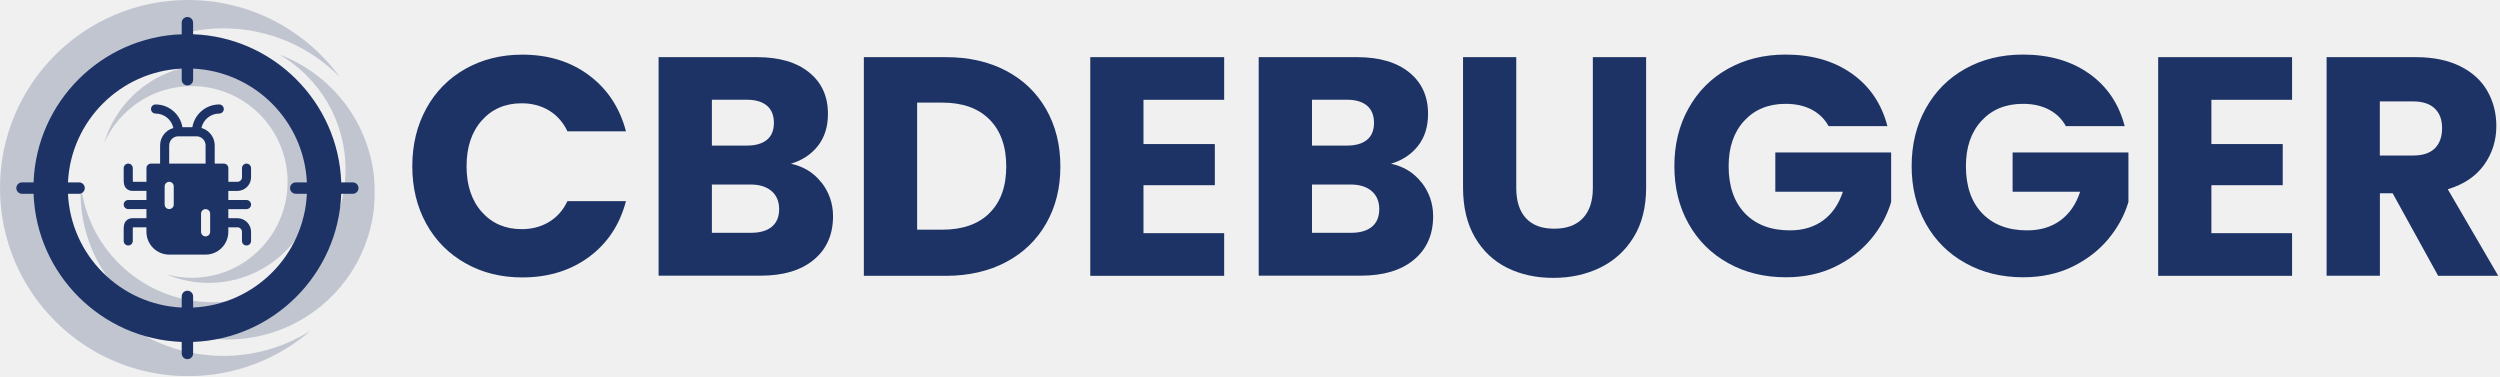
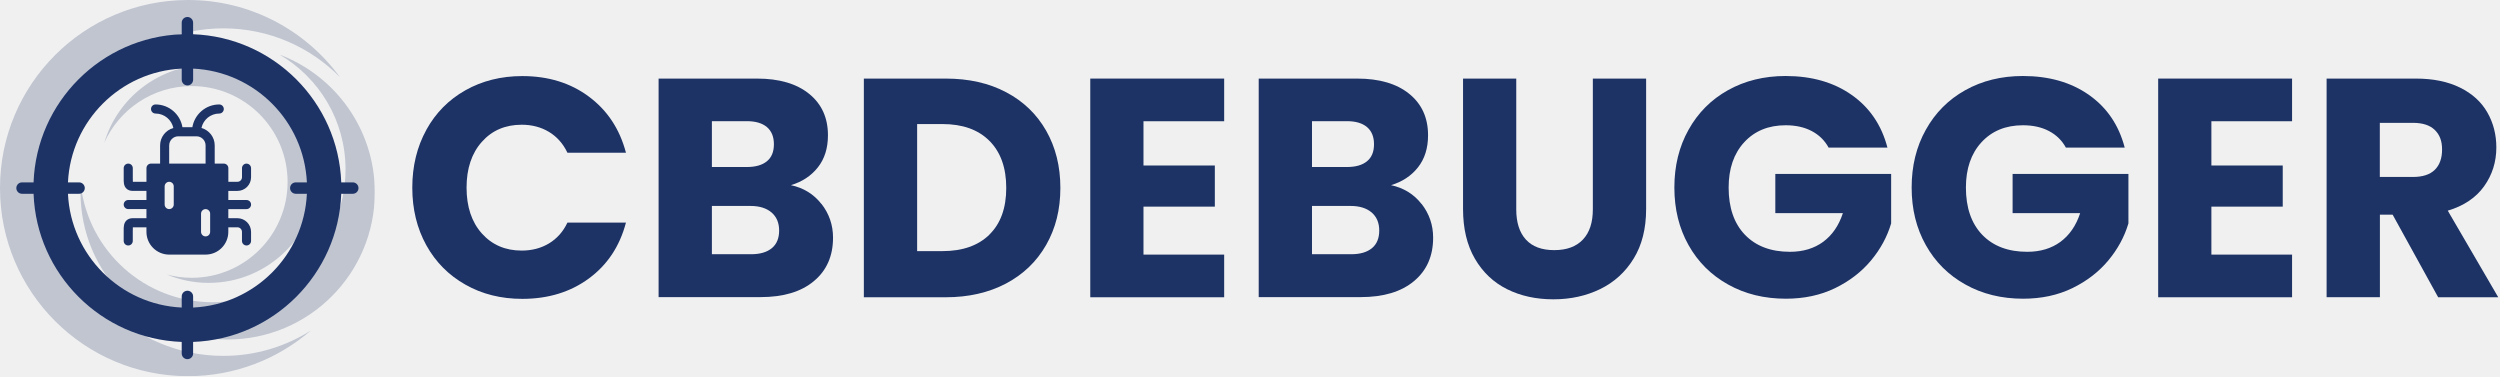
<svg xmlns="http://www.w3.org/2000/svg" width="1183" height="178" viewBox="0 0 1183 178" fill="none">
  <g clip-path="url(#clip0_721_4281)">
    <g opacity="0.23">
      <path d="M105.702 168.401C62.902 168.401 28.211 133.711 28.211 90.91C28.211 48.118 62.902 13.419 105.702 13.419C127.285 13.419 146.795 22.254 160.846 36.492C144.658 14.371 118.513 0 89.008 0C39.853 0 0 39.845 0 89C0 138.155 39.853 178 89 178C111.176 178 131.449 169.867 147.036 156.44C135.067 164.004 120.899 168.401 105.702 168.401Z" fill="#1D3366" />
      <path d="M132.346 25.879C150.974 36.788 163.505 57.006 163.505 80.149C163.505 114.863 135.356 143.012 100.642 143.012C68.345 143.012 41.748 118.653 38.2 87.299C38.138 88.531 38.099 89.771 38.099 91.011C38.099 129.468 69.273 160.642 107.73 160.642C146.187 160.642 177.361 129.468 177.361 91.011C177.361 61.225 158.647 35.821 132.346 25.871" fill="#1D3366" />
      <path d="M98.77 30.699C75.401 30.699 55.666 46.247 49.334 67.55C56.422 51.745 72.282 40.734 90.731 40.734C115.784 40.734 136.088 61.039 136.088 86.092C136.088 111.145 115.784 131.45 90.731 131.45C86.637 131.45 82.668 130.896 78.894 129.883C85.007 132.44 91.721 133.859 98.77 133.859C127.254 133.859 150.342 110.763 150.35 82.272C150.35 53.787 127.262 30.691 98.77 30.691" fill="#1D3366" />
    </g>
    <path d="M166.943 86.302H161.477C160.082 48.266 129.414 17.599 91.379 16.203V10.737C91.379 9.248 90.17 8.039 88.681 8.039C87.191 8.039 85.983 9.248 85.983 10.737V16.203C47.947 17.599 17.279 48.266 15.884 86.302H10.418C8.928 86.302 7.72 87.511 7.72 89C7.72 90.489 8.928 91.698 10.418 91.698H15.884C17.279 129.734 47.947 160.401 85.983 161.797V167.263C85.983 168.752 87.191 169.961 88.681 169.961C90.17 169.961 91.379 168.752 91.379 167.263V161.797C129.414 160.401 160.082 129.734 161.477 91.698H166.943C168.433 91.698 169.641 90.489 169.641 89C169.641 87.511 168.433 86.302 166.943 86.302ZM139.957 91.698H145.22C143.84 120.79 120.479 144.151 91.386 145.531V140.268C91.386 138.779 90.178 137.57 88.688 137.57C87.199 137.57 85.99 138.779 85.99 140.268V145.531C56.898 144.151 33.537 120.79 32.157 91.698H37.42C38.91 91.698 40.118 90.489 40.118 89C40.118 87.511 38.91 86.302 37.42 86.302H32.157C33.537 57.21 56.898 33.849 85.99 32.468V37.732C85.99 39.221 87.199 40.43 88.688 40.43C90.178 40.43 91.386 39.221 91.386 37.732V32.468C120.479 33.849 143.84 57.21 145.22 86.302H139.957C138.467 86.302 137.259 87.511 137.259 89C137.259 90.489 138.467 91.698 139.957 91.698Z" fill="#1D3366" />
    <path d="M116.665 77.413C115.48 77.413 114.513 78.38 114.513 79.565V83.869C114.513 85.054 113.546 86.021 112.361 86.021H108.057V79.565C108.057 78.38 107.09 77.413 105.905 77.413H101.601V68.804C101.601 64.874 98.942 61.584 95.332 60.555C96.158 56.664 99.612 53.732 103.753 53.732C104.938 53.732 105.905 52.765 105.905 51.58C105.905 50.395 104.938 49.428 103.753 49.428C97.367 49.428 92.057 54.091 91.028 60.196H86.333C85.304 54.098 80.002 49.428 73.608 49.428C72.423 49.428 71.456 50.395 71.456 51.58C71.456 52.765 72.423 53.732 73.608 53.732C77.741 53.732 81.203 56.664 82.029 60.555C78.427 61.584 75.76 64.874 75.76 68.804V77.413H71.456C70.271 77.413 69.304 78.38 69.304 79.565V86.021H62.879C62.832 85.616 62.832 84.945 62.84 84.462V79.565C62.84 78.38 61.873 77.413 60.688 77.413C59.502 77.413 58.535 78.38 58.535 79.565V84.43C58.52 86.138 58.504 87.916 59.767 89.187C60.524 89.951 61.553 90.333 62.84 90.333H69.296V94.637H60.688C59.502 94.637 58.535 95.604 58.535 96.789C58.535 97.975 59.502 98.942 60.688 98.942H69.296V103.246H62.84C61.553 103.246 60.524 103.628 59.767 104.392C58.504 105.671 58.52 107.441 58.528 109.148V114.014C58.528 115.199 59.495 116.166 60.68 116.166C61.865 116.166 62.832 115.199 62.832 114.014V109.117C62.832 108.634 62.824 107.963 62.871 107.558H69.296V109.71C69.296 115.644 74.123 120.478 80.056 120.478H97.281C103.215 120.478 108.041 115.651 108.041 109.71V107.558H112.346C113.531 107.558 114.498 108.525 114.498 109.71V114.014C114.498 115.199 115.465 116.166 116.65 116.166C117.835 116.166 118.802 115.199 118.802 114.014V109.71C118.802 106.146 115.901 103.253 112.346 103.253H108.041V98.949H116.658C117.843 98.949 118.81 97.982 118.81 96.797C118.81 95.612 117.843 94.645 116.658 94.645H108.041V90.341H112.346C115.909 90.341 118.802 87.44 118.802 83.885V79.58C118.802 78.395 117.843 77.428 116.65 77.428L116.665 77.413ZM80.064 68.804C80.064 66.426 81.998 64.5 84.368 64.5H92.977C95.355 64.5 97.281 66.434 97.281 68.804V77.413H80.056V68.804H80.064ZM82.216 96.789C82.216 97.975 81.249 98.942 80.064 98.942C78.879 98.942 77.912 97.975 77.912 96.789V88.181C77.912 86.996 78.879 86.029 80.064 86.029C81.249 86.029 82.216 86.996 82.216 88.181V96.789ZM99.441 109.71C99.441 110.895 98.474 111.862 97.289 111.862C96.104 111.862 95.137 110.895 95.137 109.71V101.101C95.137 99.916 96.104 98.949 97.289 98.949C98.474 98.949 99.441 99.916 99.441 101.101V109.71Z" fill="#1D3366" />
  </g>
  <g clip-path="url(#clip1_721_4281)">
-     <path d="M201.742 51.288C206.159 43.278 212.337 37.028 220.239 32.574C228.141 28.12 237.121 25.857 247.142 25.857C259.426 25.857 269.95 29.09 278.678 35.591C287.407 42.093 293.261 50.928 296.207 62.135H268.514C266.466 57.825 263.521 54.52 259.75 52.257C255.978 49.995 251.668 48.881 246.855 48.881C239.097 48.881 232.811 51.575 227.998 56.998C223.185 62.386 220.778 69.642 220.778 78.657C220.778 87.673 223.185 94.928 227.998 100.316C232.811 105.704 239.097 108.433 246.855 108.433C251.668 108.433 255.978 107.32 259.75 105.057C263.521 102.794 266.466 99.526 268.514 95.18H296.207C293.261 106.386 287.407 115.186 278.678 121.615C269.95 128.045 259.426 131.277 247.142 131.277C237.121 131.277 228.141 129.051 220.239 124.561C212.337 120.107 206.159 113.893 201.742 105.919C197.324 97.945 195.097 88.858 195.097 78.657C195.097 68.456 197.324 59.333 201.742 51.323V51.288Z" fill="#1D3366" />
-     <path d="M388.732 86.344C392.36 91.013 394.191 96.329 394.191 102.328C394.191 110.984 391.174 117.844 385.14 122.873C379.106 127.937 370.665 130.452 359.854 130.452H311.651V27.043H358.201C368.725 27.043 376.951 29.45 382.877 34.263C388.84 39.076 391.785 45.613 391.785 53.874C391.785 59.98 390.205 65.008 387.008 69.067C383.811 73.09 379.573 75.892 374.257 77.472C380.255 78.765 385.068 81.71 388.696 86.38L388.732 86.344ZM336.866 68.888H353.388C357.519 68.888 360.68 67.99 362.907 66.158C365.134 64.326 366.211 61.668 366.211 58.112C366.211 54.556 365.098 51.862 362.907 49.995C360.68 48.127 357.519 47.193 353.388 47.193H336.866V68.852V68.888ZM365.241 107.284C367.54 105.381 368.69 102.579 368.69 98.951C368.69 95.323 367.504 92.486 365.098 90.403C362.691 88.355 359.387 87.314 355.148 87.314H336.866V110.158H355.436C359.674 110.158 362.907 109.188 365.241 107.284Z" fill="#1D3366" />
-     <path d="M476.121 33.508C484.275 37.818 490.596 43.889 495.05 51.719C499.504 59.549 501.767 68.528 501.767 78.765C501.767 89.002 499.54 97.874 495.05 105.74C490.56 113.606 484.239 119.676 476.049 124.022C467.86 128.332 458.342 130.523 447.53 130.523H408.774V27.043H447.53C458.449 27.043 467.968 29.198 476.121 33.508ZM468.183 100.855C473.499 95.647 476.157 88.284 476.157 78.765C476.157 69.247 473.499 61.812 468.183 56.496C462.867 51.18 455.468 48.558 445.914 48.558H433.989V108.685H445.914C455.432 108.685 462.867 106.099 468.183 100.891V100.855Z" fill="#1D3366" />
-     <path d="M541.097 47.229V68.169H574.86V87.637H541.097V110.337H579.278V130.523H515.918V27.043H579.278V47.229H541.097Z" fill="#1D3366" />
-     <path d="M672.702 86.344C676.329 91.013 678.161 96.329 678.161 102.328C678.161 110.984 675.144 117.844 669.11 122.873C663.076 127.937 654.635 130.452 643.823 130.452H595.621V27.043H642.171C652.695 27.043 660.92 29.45 666.847 34.263C672.809 39.076 675.755 45.613 675.755 53.874C675.755 59.98 674.174 65.008 670.978 69.067C667.781 73.09 663.542 75.892 658.227 77.472C664.225 78.765 669.038 81.71 672.666 86.38L672.702 86.344ZM620.836 68.888H637.358C641.489 68.888 644.649 67.99 646.876 66.158C649.103 64.326 650.181 61.668 650.181 58.112C650.181 54.556 649.067 51.862 646.876 49.995C644.649 48.127 641.489 47.193 637.358 47.193H620.836V68.852V68.888ZM649.211 107.284C651.51 105.381 652.659 102.579 652.659 98.951C652.659 95.323 651.474 92.486 649.067 90.403C646.661 88.355 643.356 87.314 639.118 87.314H620.836V110.158H639.405C643.644 110.158 646.876 109.188 649.211 107.284Z" fill="#1D3366" />
-     <path d="M717.491 27.043V88.93C717.491 95.108 719 99.885 722.053 103.226C725.106 106.566 729.56 108.218 735.45 108.218C741.341 108.218 745.867 106.566 749.027 103.226C752.188 99.885 753.733 95.108 753.733 88.93V27.043H778.947V88.786C778.947 98.017 776.972 105.848 773.057 112.205C769.142 118.599 763.862 123.412 757.217 126.644C750.572 129.877 743.209 131.493 735.055 131.493C726.902 131.493 719.61 129.913 713.181 126.716C706.752 123.519 701.651 118.706 697.916 112.277C694.18 105.848 692.312 98.017 692.312 88.786V27.043H717.527H717.491Z" fill="#1D3366" />
-     <path d="M865.331 59.765C863.464 56.317 860.77 53.695 857.286 51.863C853.802 50.031 849.707 49.133 844.966 49.133C836.812 49.133 830.275 51.827 825.354 57.179C820.434 62.531 817.991 69.678 817.991 78.622C817.991 88.14 820.577 95.611 825.714 100.963C830.886 106.315 837.962 109.009 847.013 109.009C853.191 109.009 858.435 107.429 862.709 104.304C866.984 101.143 870.108 96.653 872.048 90.727H840.081V72.157H894.892V95.576C893.024 101.861 889.863 107.716 885.374 113.104C880.884 118.491 875.209 122.873 868.348 126.214C861.452 129.554 853.694 131.206 845.073 131.206C834.873 131.206 825.749 128.979 817.74 124.49C809.73 120.036 803.48 113.822 799.026 105.848C794.536 97.874 792.31 88.787 792.31 78.586C792.31 68.385 794.536 59.262 799.026 51.252C803.48 43.243 809.694 36.993 817.668 32.539C825.642 28.085 834.729 25.822 844.93 25.822C857.322 25.822 867.738 28.803 876.25 34.802C884.763 40.8 890.366 49.097 893.132 59.693H865.295L865.331 59.765Z" fill="#1D3366" />
-     <path d="M977.612 59.765C975.744 56.317 973.05 53.695 969.566 51.863C966.082 50.031 961.987 49.133 957.246 49.133C949.093 49.133 942.555 51.827 937.635 57.179C932.714 62.531 930.271 69.678 930.271 78.622C930.271 88.14 932.858 95.611 937.994 100.963C943.166 106.315 950.242 109.009 959.293 109.009C965.471 109.009 970.715 107.429 974.99 104.304C979.264 101.143 982.389 96.653 984.328 90.727H952.361V72.157H1007.17V95.576C1005.3 101.861 1002.14 107.716 997.654 113.104C993.164 118.491 987.489 122.873 980.629 126.214C973.732 129.554 965.974 131.206 957.354 131.206C947.153 131.206 938.03 128.979 930.02 124.49C922.01 120.036 915.76 113.822 911.307 105.848C906.817 97.874 904.59 88.787 904.59 78.586C904.59 68.385 906.817 59.262 911.307 51.252C915.76 43.243 921.974 36.993 929.948 32.539C937.922 28.085 947.009 25.822 957.21 25.822C969.602 25.822 980.018 28.803 988.531 34.802C997.043 40.8 1002.65 49.097 1005.41 59.693H977.576L977.612 59.765Z" fill="#1D3366" />
-     <path d="M1046.43 47.229V68.169H1080.19V87.637H1046.43V110.337H1084.61V130.523H1021.25V27.043H1084.61V47.229H1046.43Z" fill="#1D3366" />
-     <path d="M1153.72 130.487L1132.2 91.444H1126.17V130.487H1100.95V27.043H1143.23C1151.38 27.043 1158.35 28.48 1164.1 31.317C1169.85 34.155 1174.16 38.07 1176.99 43.027C1179.83 47.983 1181.27 53.515 1181.27 59.621C1181.27 66.481 1179.33 72.623 1175.45 78.047C1171.57 83.435 1165.86 87.278 1158.28 89.541L1182.17 130.523H1153.72V130.487ZM1126.13 73.593H1141.76C1146.39 73.593 1149.84 72.48 1152.14 70.217C1154.44 67.954 1155.59 64.757 1155.59 60.627C1155.59 56.496 1154.44 53.587 1152.14 51.36C1149.84 49.097 1146.35 47.983 1141.76 47.983H1126.13V73.629V73.593Z" fill="#1D3366" />
+     <path d="M201.742 61.43C206.159 53.42 212.337 47.171 220.239 42.717C228.141 38.263 237.121 36 247.142 36C259.426 36 269.95 39.233 278.678 45.734C287.407 52.235 293.261 61.071 296.207 72.277H268.514C266.466 67.967 263.521 64.663 259.75 62.4C255.978 60.137 251.668 59.024 246.855 59.024C239.097 59.024 232.811 61.718 227.998 67.141C223.185 72.529 220.778 79.784 220.778 88.8C220.778 97.815 223.185 105.071 227.998 110.458C232.811 115.846 239.097 118.576 246.855 118.576C251.668 118.576 255.978 117.463 259.75 115.2C263.521 112.937 266.466 109.668 268.514 105.322H296.207C293.261 116.529 287.407 125.329 278.678 131.758C269.95 138.187 259.426 141.42 247.142 141.42C237.121 141.42 228.141 139.193 220.239 134.703C212.337 130.249 206.159 124.036 201.742 116.062C197.324 108.088 195.097 99.001 195.097 88.8C195.097 78.599 197.324 69.476 201.742 61.466V61.43Z" fill="#1D3366" />
+     <path d="M388.732 96.487C392.36 101.156 394.191 106.472 394.191 112.47C394.191 121.126 391.174 127.987 385.14 133.015C379.106 138.08 370.665 140.594 359.854 140.594H311.651V37.185H358.201C368.725 37.185 376.951 39.592 382.877 44.405C388.84 49.218 391.785 55.755 391.785 64.016C391.785 70.123 390.205 75.151 387.008 79.21C383.811 83.233 379.573 86.034 374.257 87.615C380.255 88.908 385.068 91.853 388.696 96.522L388.732 96.487ZM336.866 79.03H353.388C357.519 79.03 360.68 78.132 362.907 76.3C365.134 74.469 366.211 71.811 366.211 68.255C366.211 64.699 365.098 62.005 362.907 60.137C360.68 58.27 357.519 57.336 353.388 57.336H336.866V78.994V79.03ZM365.241 117.427C367.54 115.523 368.69 112.722 368.69 109.094C368.69 105.466 367.504 102.629 365.098 100.545C362.691 98.498 359.387 97.456 355.148 97.456H336.866V120.3H355.436C359.674 120.3 362.907 119.331 365.241 117.427Z" fill="#1D3366" />
+     <path d="M476.121 43.651C484.275 47.961 490.596 54.031 495.05 61.861C499.504 69.692 501.767 78.671 501.767 88.908C501.767 99.144 499.54 108.016 495.05 115.882C490.56 123.748 484.239 129.819 476.049 134.165C467.86 138.475 458.342 140.666 447.53 140.666H408.774V37.185H447.53C458.449 37.185 467.968 39.341 476.121 43.651ZM468.183 110.998C473.499 105.789 476.157 98.426 476.157 88.908C476.157 79.389 473.499 71.954 468.183 66.638C462.867 61.323 455.468 58.701 445.914 58.701H433.989V118.828H445.914C455.432 118.828 462.867 116.242 468.183 111.033V110.998Z" fill="#1D3366" />
+     <path d="M541.097 57.372V78.312H574.86V97.78H541.097V120.48H579.278V140.666H515.918V37.185H579.278V57.372H541.097Z" fill="#1D3366" />
+     <path d="M672.702 96.487C676.329 101.156 678.161 106.472 678.161 112.47C678.161 121.126 675.144 127.987 669.11 133.015C663.076 138.08 654.635 140.594 643.823 140.594H595.621V37.185H642.171C652.695 37.185 660.92 39.592 666.847 44.405C672.809 49.218 675.755 55.755 675.755 64.016C675.755 70.123 674.174 75.151 670.978 79.21C667.781 83.233 663.542 86.034 658.227 87.615C664.225 88.908 669.038 91.853 672.666 96.522L672.702 96.487ZM620.836 79.03H637.358C641.489 79.03 644.649 78.132 646.876 76.3C649.103 74.469 650.181 71.811 650.181 68.255C650.181 64.699 649.067 62.005 646.876 60.137C644.649 58.27 641.489 57.336 637.358 57.336H620.836V78.994V79.03ZM649.211 117.427C651.51 115.523 652.659 112.722 652.659 109.094C652.659 105.466 651.474 102.629 649.067 100.545C646.661 98.498 643.356 97.456 639.118 97.456H620.836V120.3H639.405C643.644 120.3 646.876 119.331 649.211 117.427Z" fill="#1D3366" />
+     <path d="M717.491 37.185V99.073C717.491 105.251 719 110.028 722.053 113.368C725.106 116.709 729.56 118.361 735.45 118.361C741.341 118.361 745.867 116.709 749.027 113.368C752.188 110.028 753.733 105.251 753.733 99.073V37.185H778.947V98.929C778.947 108.16 776.972 115.99 773.057 122.348C769.142 128.741 763.862 133.554 757.217 136.787C750.572 140.019 743.209 141.636 735.055 141.636C726.902 141.636 719.61 140.055 713.181 136.859C706.752 133.662 701.651 128.849 697.916 122.42C694.18 115.99 692.312 108.16 692.312 98.929V37.185H717.527H717.491Z" fill="#1D3366" />
+     <path d="M865.331 69.908C863.464 66.459 860.77 63.837 857.286 62.006C853.802 60.174 849.707 59.276 844.966 59.276C836.812 59.276 830.275 61.97 825.354 67.322C820.434 72.673 817.991 79.821 817.991 88.765C817.991 98.283 820.577 105.754 825.714 111.106C830.886 116.458 837.962 119.151 847.013 119.151C853.191 119.151 858.435 117.571 862.709 114.446C866.984 111.285 870.108 106.796 872.048 100.869H840.081V82.299H894.892V105.718C893.024 112.004 889.863 117.858 885.374 123.246C880.884 128.634 875.209 133.016 868.348 136.356C861.452 139.697 853.694 141.349 845.073 141.349C834.873 141.349 825.749 139.122 817.74 134.632C809.73 130.178 803.48 123.965 799.026 115.991C794.536 108.017 792.31 98.93 792.31 88.729C792.31 78.528 794.536 69.405 799.026 61.395C803.48 53.385 809.694 47.135 817.668 42.682C825.642 38.228 834.729 35.965 844.93 35.965C857.322 35.965 867.738 38.946 876.25 44.944C884.763 50.943 890.366 59.24 893.132 69.836H865.295L865.331 69.908Z" fill="#1D3366" />
+     <path d="M977.612 69.908C975.744 66.459 973.05 63.837 969.566 62.006C966.082 60.174 961.987 59.276 957.246 59.276C949.093 59.276 942.555 61.97 937.635 67.322C932.714 72.673 930.271 79.821 930.271 88.765C930.271 98.283 932.858 105.754 937.994 111.106C943.166 116.458 950.242 119.151 959.293 119.151C965.471 119.151 970.715 117.571 974.99 114.446C979.264 111.285 982.389 106.796 984.328 100.869H952.361V82.299H1007.17V105.718C1005.3 112.004 1002.14 117.858 997.654 123.246C993.164 128.634 987.489 133.016 980.629 136.356C973.732 139.697 965.974 141.349 957.354 141.349C947.153 141.349 938.03 139.122 930.02 134.632C922.01 130.178 915.76 123.965 911.307 115.991C906.817 108.017 904.59 98.93 904.59 88.729C904.59 78.528 906.817 69.405 911.307 61.395C915.76 53.385 921.974 47.135 929.948 42.682C937.922 38.228 947.009 35.965 957.21 35.965C969.602 35.965 980.018 38.946 988.531 44.944C997.043 50.943 1002.65 59.24 1005.41 69.836H977.576L977.612 69.908Z" fill="#1D3366" />
+     <path d="M1046.43 57.372V78.312H1080.19V97.78H1046.43V120.48H1084.61V140.666H1021.25V37.185H1084.61V57.372H1046.43Z" fill="#1D3366" />
+     <path d="M1153.72 140.63L1132.2 101.587H1126.17V140.63H1100.95V37.185H1143.23C1151.38 37.185 1158.35 38.622 1164.1 41.46C1169.85 44.297 1174.16 48.212 1176.99 53.169C1179.83 58.126 1181.27 63.657 1181.27 69.763C1181.27 76.624 1179.33 82.766 1175.45 88.189C1171.57 93.577 1165.86 97.42 1158.28 99.683L1182.17 140.666H1153.72V140.63ZM1126.13 83.736H1141.76C1146.39 83.736 1149.84 82.622 1152.14 80.359C1154.44 78.096 1155.59 74.9 1155.59 70.769C1155.59 66.638 1154.44 63.729 1152.14 61.502C1149.84 59.239 1146.35 58.126 1141.76 58.126H1126.13V83.772V83.736Z" fill="#1D3366" />
  </g>
  <defs>
    <clipPath id="clip0_721_4281">
      <rect width="177.361" height="178" fill="white" />
    </clipPath>
    <clipPath id="clip1_721_4281">
-       <rect width="987.069" height="105.671" fill="white" transform="translate(195.097 25.8574)" />
+       <rect width="987.069" height="105.671" fill="white" transform="translate(195.097 36)" />
    </clipPath>
  </defs>
</svg>
